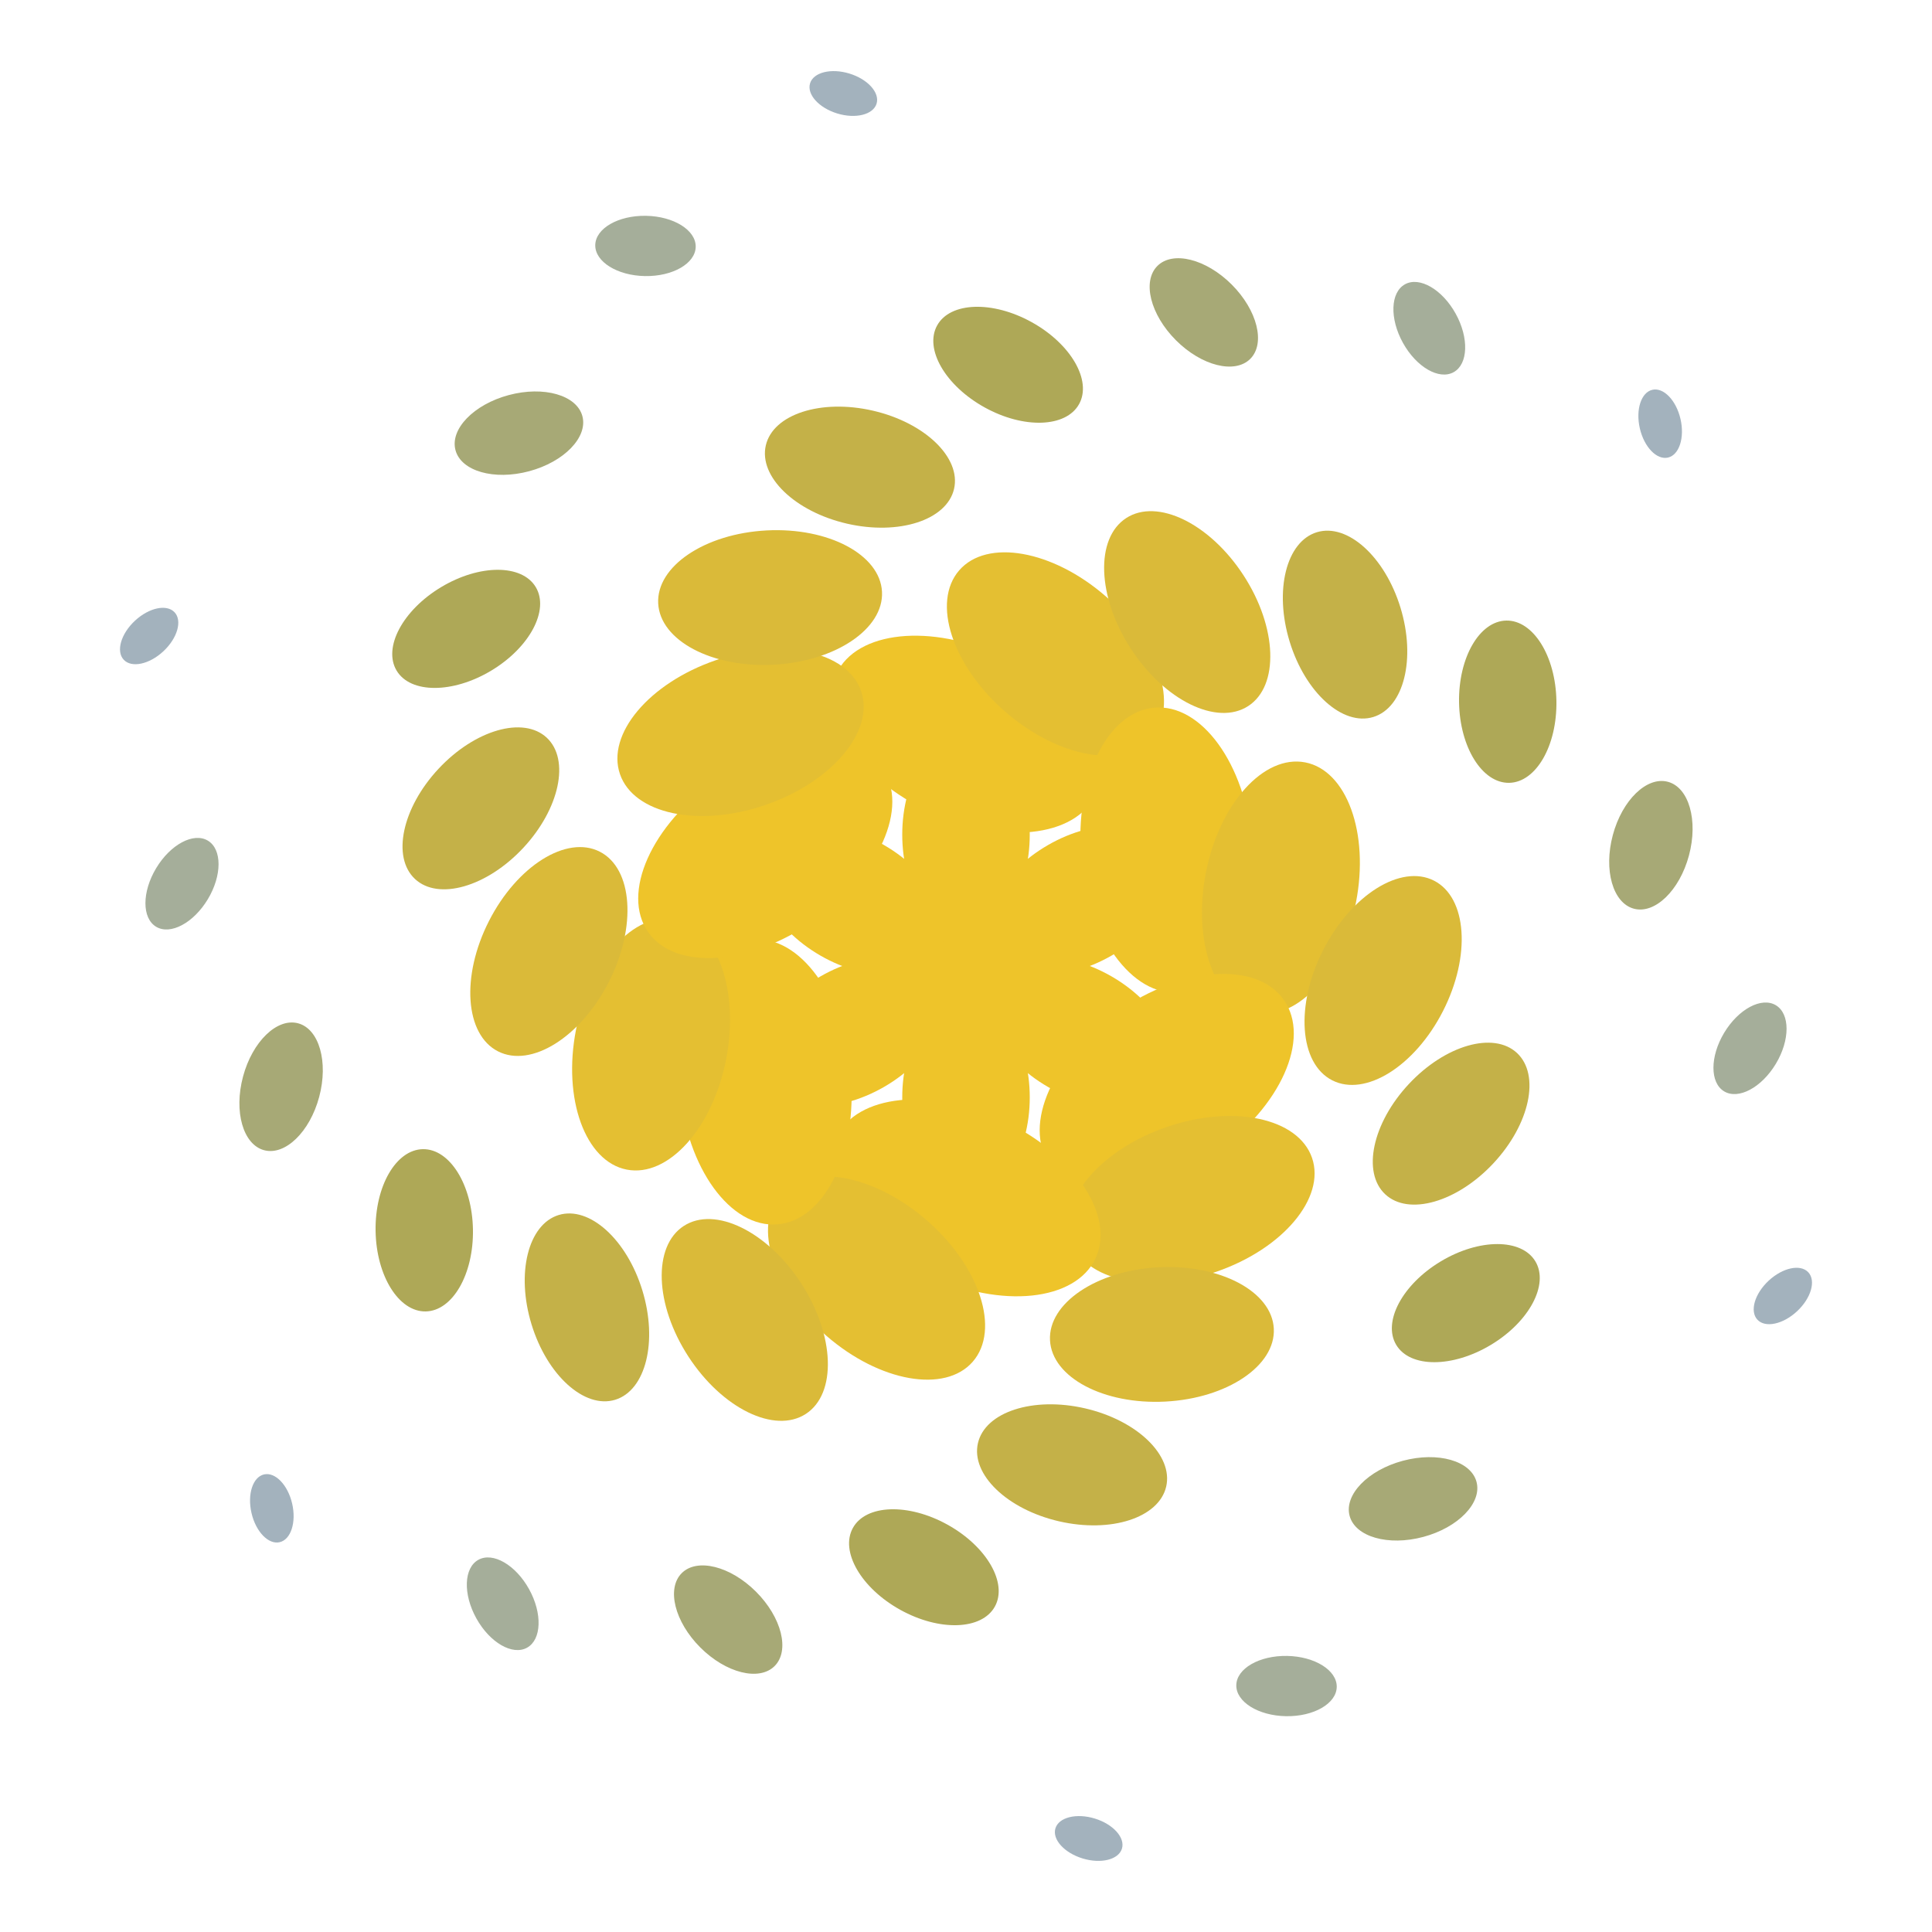
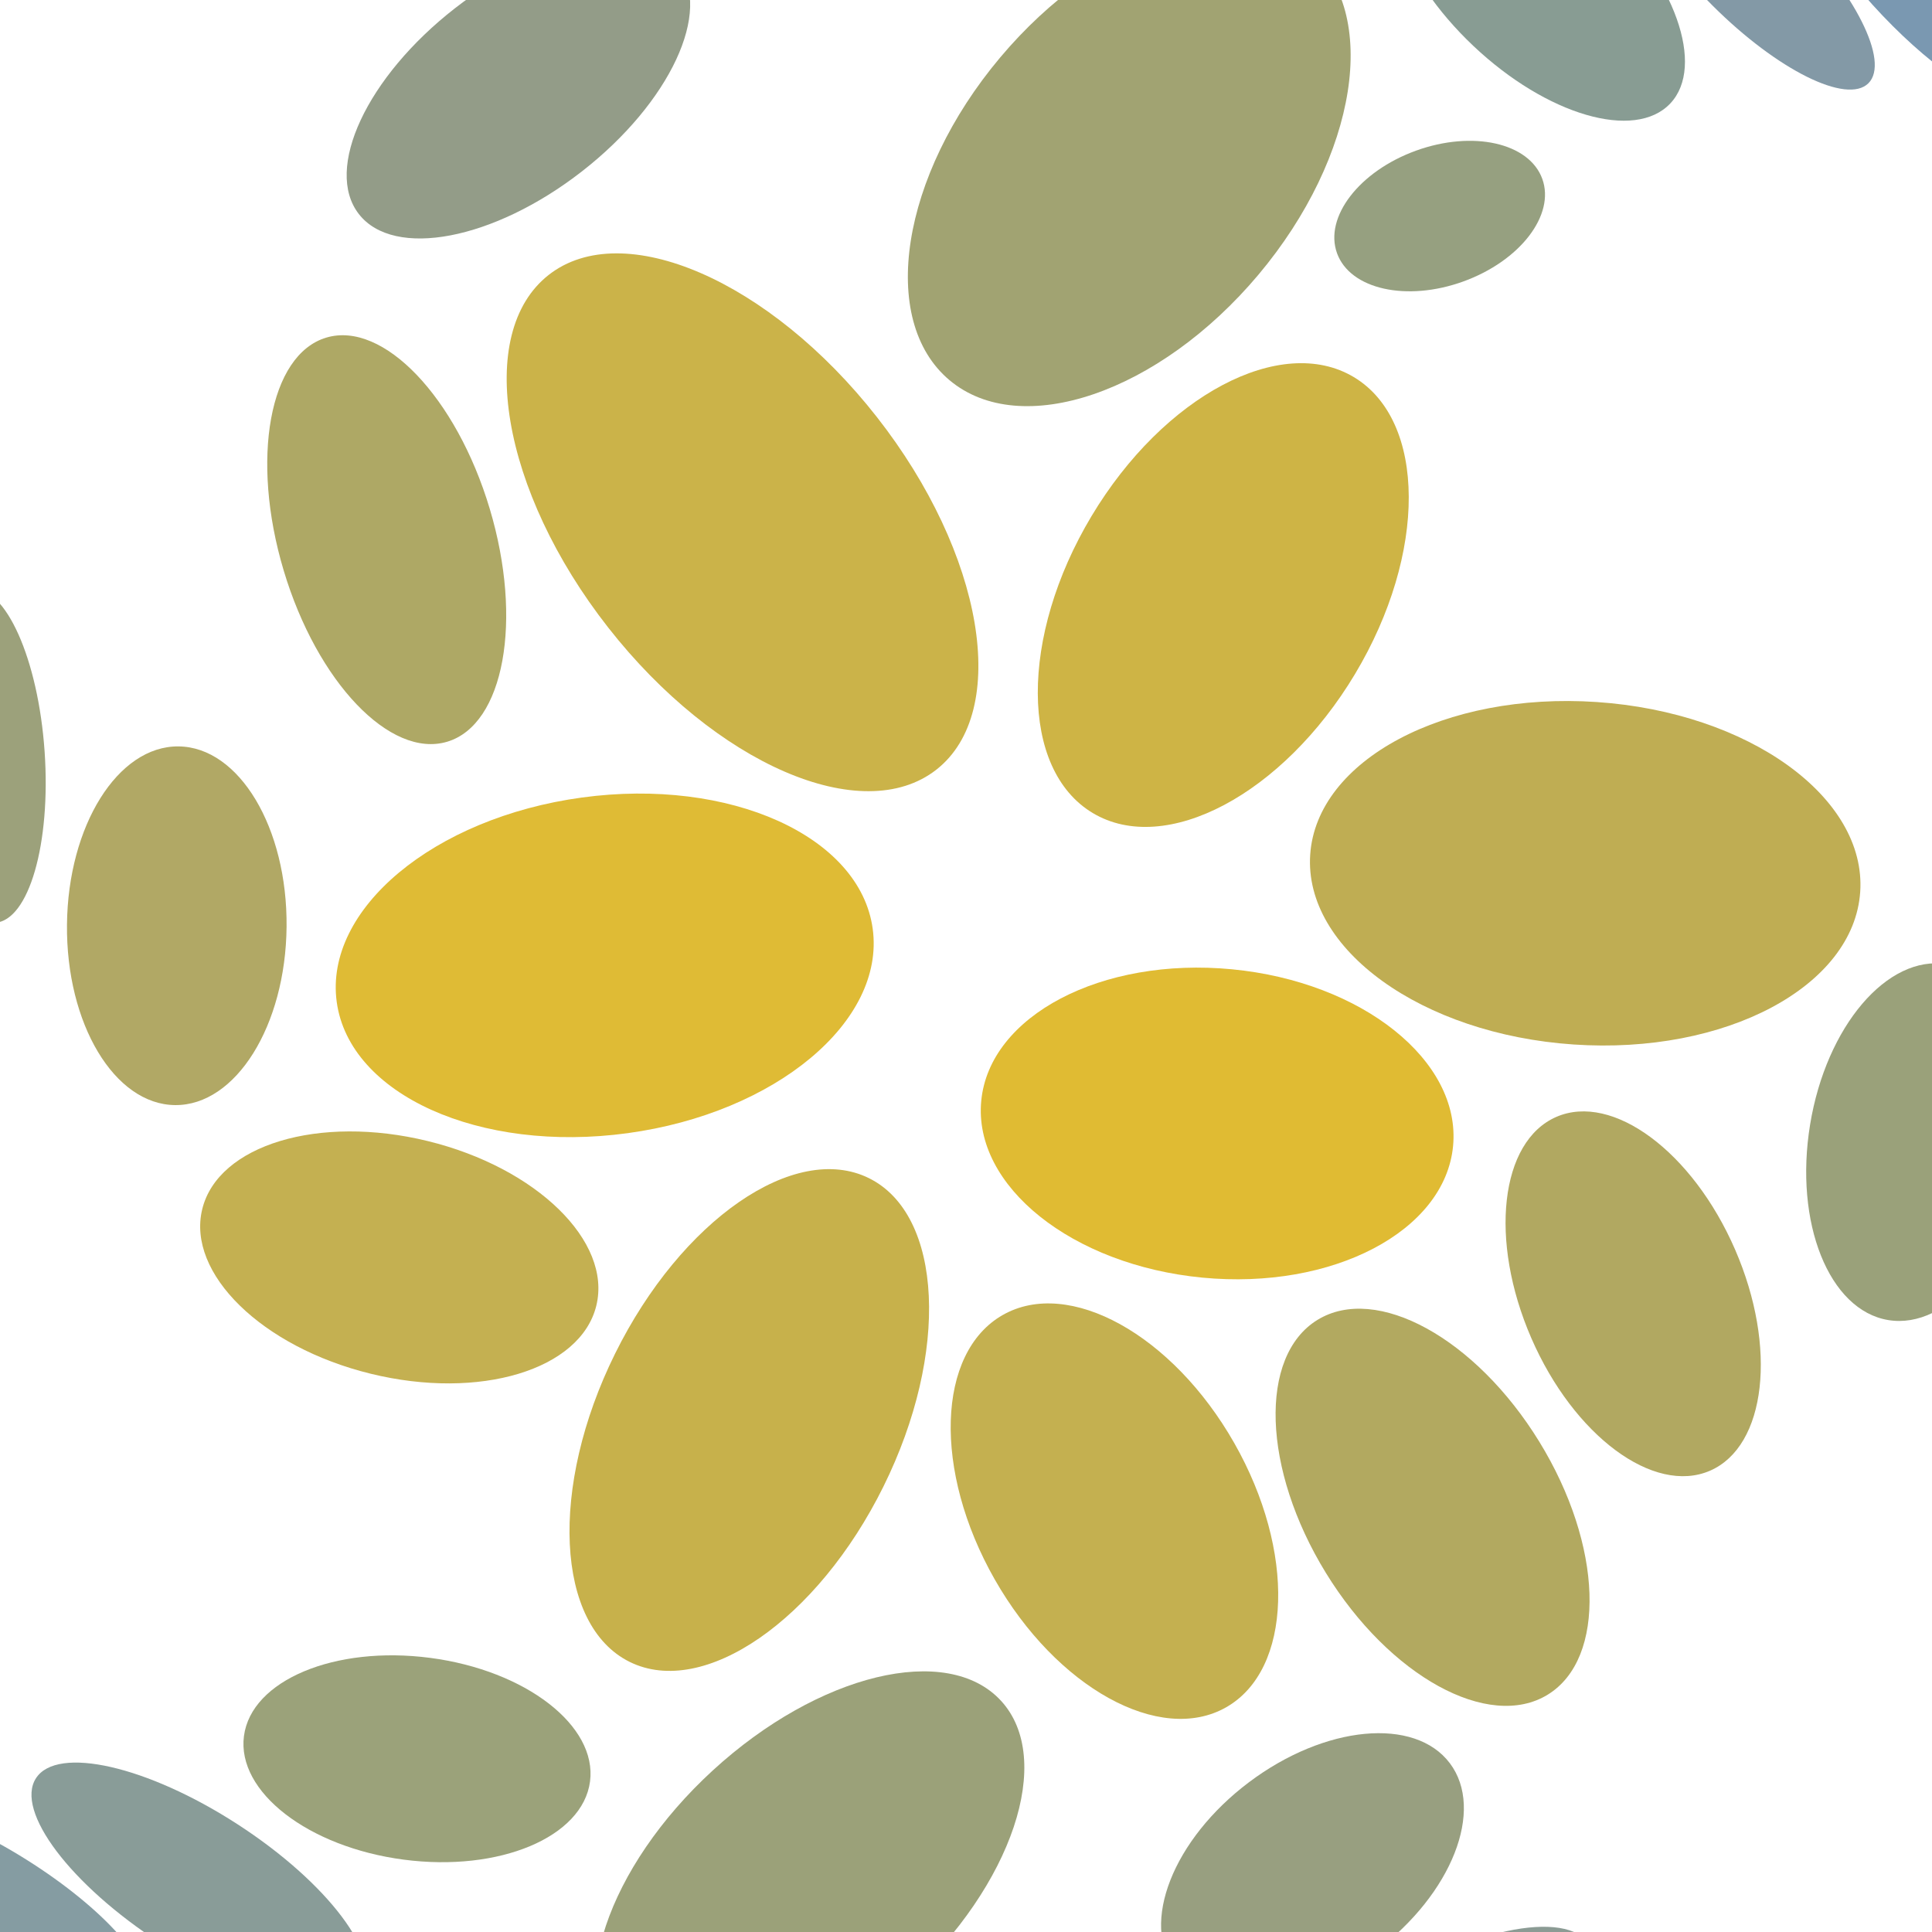
- <svg xmlns="http://www.w3.org/2000/svg" viewBox="0 0 100 100" width="64" height="64">
-   <ellipse cx="50" cy="50" rx="4.2" ry="4.2" fill="#EEC42A" />
-   <ellipse cx="50" cy="43.2" rx="5.2" ry="3.3" fill="#EEC42A" transform="rotate(-90 50 43.2)" />
-   <ellipse cx="55.89" cy="46.6" rx="5.2" ry="3.3" fill="#EEC42A" transform="rotate(-30 55.89 46.6)" />
-   <ellipse cx="55.89" cy="53.4" rx="5.2" ry="3.3" fill="#EEC42A" transform="rotate(30 55.89 53.4)" />
-   <ellipse cx="50" cy="56.8" rx="5.2" ry="3.3" fill="#EEC42A" transform="rotate(90 50 56.8)" />
-   <ellipse cx="44.11" cy="53.4" rx="5.2" ry="3.3" fill="#EEC42A" transform="rotate(150 44.11 53.4)" />
-   <ellipse cx="44.11" cy="46.6" rx="5.2" ry="3.3" fill="#EEC42A" transform="rotate(210 44.11 46.6)" />
-   <ellipse cx="50" cy="38" rx="7.4" ry="4.44" fill="#EEC42A" transform="rotate(25 50 38)" />
-   <ellipse cx="54.63" cy="33.85" rx="6.6" ry="3.96" fill="#E4BF32" transform="rotate(41 54.63 33.85)" />
-   <ellipse cx="61.45" cy="31.68" rx="5.8" ry="3.48" fill="#DABA39" transform="rotate(57 61.45 31.68)" />
-   <ellipse cx="69.62" cy="32.33" rx="5" ry="3" fill="#C4B148" transform="rotate(73 69.62 32.33)" />
-   <ellipse cx="78.04" cy="36.32" rx="4.2" ry="2.52" fill="#AEA857" transform="rotate(89 78.04 36.32)" />
-   <ellipse cx="85.45" cy="43.75" rx="3.4" ry="2.04" fill="#A7A976" transform="rotate(105 85.45 43.75)" />
-   <ellipse cx="90.58" cy="54.26" rx="2.6" ry="1.56" fill="#A5AE9A" transform="rotate(121 90.58 54.26)" />
-   <ellipse cx="92.28" cy="67.08" rx="1.8" ry="1.08" fill="#A3B2BD" transform="rotate(137 92.28 67.08)" />
-   <ellipse cx="60.39" cy="44" rx="7.4" ry="4.44" fill="#EEC42A" transform="rotate(85 60.39 44)" />
-   <ellipse cx="66.3" cy="45.94" rx="6.6" ry="3.96" fill="#E4BF32" transform="rotate(101 66.3 45.94)" />
-   <ellipse cx="71.59" cy="50.75" rx="5.8" ry="3.48" fill="#DABA39" transform="rotate(117 71.59 50.75)" />
-   <ellipse cx="75.11" cy="58.16" rx="5" ry="3" fill="#C4B148" transform="rotate(133 75.11 58.16)" />
-   <ellipse cx="75.87" cy="67.45" rx="4.2" ry="2.52" fill="#AEA857" transform="rotate(149 75.87 67.45)" />
-   <ellipse cx="73.14" cy="77.58" rx="3.4" ry="2.04" fill="#A7A976" transform="rotate(165 73.14 77.58)" />
-   <ellipse cx="66.59" cy="87.27" rx="2.6" ry="1.56" fill="#A5AE9A" transform="rotate(181 66.59 87.27)" />
-   <ellipse cx="56.35" cy="95.16" rx="1.8" ry="1.08" fill="#A3B2BD" transform="rotate(197 56.35 95.16)" />
-   <ellipse cx="60.39" cy="56" rx="7.4" ry="4.44" fill="#EEC42A" transform="rotate(145 60.39 56)" />
-   <ellipse cx="61.67" cy="62.08" rx="6.6" ry="3.96" fill="#E4BF32" transform="rotate(161 61.67 62.08)" />
-   <ellipse cx="60.14" cy="69.07" rx="5.8" ry="3.48" fill="#DABA39" transform="rotate(177 60.14 69.07)" />
-   <ellipse cx="55.49" cy="75.82" rx="5" ry="3" fill="#C4B148" transform="rotate(193 55.49 75.82)" />
-   <ellipse cx="47.82" cy="81.12" rx="4.2" ry="2.52" fill="#AEA857" transform="rotate(209 47.82 81.12)" />
-   <ellipse cx="37.69" cy="83.83" rx="3.4" ry="2.04" fill="#A7A976" transform="rotate(225 37.69 83.83)" />
-   <ellipse cx="26.02" cy="83.01" rx="2.6" ry="1.56" fill="#A5AE9A" transform="rotate(241 26.02 83.01)" />
-   <ellipse cx="14.07" cy="78.07" rx="1.8" ry="1.08" fill="#A3B2BD" transform="rotate(257 14.07 78.07)" />
-   <ellipse cx="50" cy="62" rx="7.4" ry="4.44" fill="#EEC42A" transform="rotate(205 50 62)" />
-   <ellipse cx="45.37" cy="66.15" rx="6.6" ry="3.96" fill="#E4BF32" transform="rotate(221 45.37 66.15)" />
-   <ellipse cx="38.55" cy="68.32" rx="5.8" ry="3.48" fill="#DABA39" transform="rotate(237 38.55 68.32)" />
-   <ellipse cx="30.38" cy="67.67" rx="5" ry="3" fill="#C4B148" transform="rotate(253 30.38 67.67)" />
-   <ellipse cx="21.96" cy="63.68" rx="4.2" ry="2.52" fill="#AEA857" transform="rotate(269 21.96 63.68)" />
-   <ellipse cx="14.55" cy="56.25" rx="3.4" ry="2.04" fill="#A7A976" transform="rotate(285 14.55 56.25)" />
-   <ellipse cx="9.42" cy="45.74" rx="2.6" ry="1.56" fill="#A5AE9A" transform="rotate(301 9.42 45.74)" />
-   <ellipse cx="7.72" cy="32.92" rx="1.8" ry="1.08" fill="#A3B2BD" transform="rotate(317 7.72 32.92)" />
-   <ellipse cx="39.61" cy="56" rx="7.4" ry="4.44" fill="#EEC42A" transform="rotate(265 39.61 56)" />
-   <ellipse cx="33.7" cy="54.06" rx="6.6" ry="3.96" fill="#E4BF32" transform="rotate(281 33.7 54.06)" />
-   <ellipse cx="28.41" cy="49.25" rx="5.8" ry="3.48" fill="#DABA39" transform="rotate(297 28.41 49.25)" />
-   <ellipse cx="24.89" cy="41.84" rx="5" ry="3" fill="#C4B148" transform="rotate(313 24.89 41.84)" />
-   <ellipse cx="24.13" cy="32.55" rx="4.2" ry="2.52" fill="#AEA857" transform="rotate(329 24.13 32.55)" />
-   <ellipse cx="26.86" cy="22.42" rx="3.4" ry="2.04" fill="#A7A976" transform="rotate(345 26.86 22.42)" />
-   <ellipse cx="33.41" cy="12.73" rx="2.6" ry="1.56" fill="#A5AE9A" transform="rotate(361 33.41 12.73)" />
-   <ellipse cx="43.65" cy="4.84" rx="1.8" ry="1.08" fill="#A3B2BD" transform="rotate(377 43.65 4.84)" />
-   <ellipse cx="39.61" cy="44" rx="7.4" ry="4.44" fill="#EEC42A" transform="rotate(325 39.61 44)" />
-   <ellipse cx="38.33" cy="37.92" rx="6.6" ry="3.96" fill="#E4BF32" transform="rotate(341 38.33 37.92)" />
-   <ellipse cx="39.86" cy="30.93" rx="5.8" ry="3.48" fill="#DABA39" transform="rotate(357 39.86 30.93)" />
-   <ellipse cx="44.51" cy="24.18" rx="5" ry="3" fill="#C4B148" transform="rotate(373 44.51 24.18)" />
-   <ellipse cx="52.18" cy="18.88" rx="4.2" ry="2.52" fill="#AEA857" transform="rotate(389 52.18 18.88)" />
-   <ellipse cx="62.31" cy="16.17" rx="3.4" ry="2.04" fill="#A7A976" transform="rotate(405 62.31 16.17)" />
-   <ellipse cx="73.98" cy="16.99" rx="2.6" ry="1.56" fill="#A5AE9A" transform="rotate(421 73.98 16.99)" />
-   <ellipse cx="85.93" cy="21.93" rx="1.8" ry="1.08" fill="#A3B2BD" transform="rotate(437 85.93 21.93)" />
+ <svg xmlns="http://www.w3.org/2000/svg" viewBox="20 20 60 60" width="64" height="64">
+   <ellipse cx="57.8" cy="54.89" rx="7.36" ry="4.81" fill="#E0BB33" transform="rotate(5.48 57.8 54.89)" />
+   <ellipse cx="38.78" cy="49.98" rx="8.4" ry="5.26" fill="#DFBB35" transform="rotate(-7.77 38.78 49.98)" />
+   <ellipse cx="57.99" cy="38.48" rx="7.89" ry="4.77" fill="#CEB445" transform="rotate(-59.08 57.99 38.48)" />
+   <ellipse cx="43.06" cy="36.22" rx="9.76" ry="5.3" fill="#CBB349" transform="rotate(51.92 43.06 36.22)" />
+   <ellipse cx="43.27" cy="64.1" rx="8.38" ry="4.65" fill="#C7B14B" transform="rotate(-63.68 43.27 64.1)" />
+   <ellipse cx="54.61" cy="66.93" rx="7.01" ry="4.28" fill="#C4B050" transform="rotate(60.34 54.61 66.93)" />
+   <ellipse cx="69.23" cy="47.12" rx="8.56" ry="5.33" fill="#BFAD53" transform="rotate(3.88 69.23 47.12)" />
+   <ellipse cx="32.4" cy="59.05" rx="6.3" ry="3.72" fill="#C4B051" transform="rotate(13.76 32.4 59.05)" />
+   <ellipse cx="32.01" cy="36.76" rx="6.55" ry="3.34" fill="#AEA865" transform="rotate(73.34 32.01 36.76)" />
+   <ellipse cx="64.49" cy="66.81" rx="6.83" ry="3.89" fill="#B2A960" transform="rotate(58.43 64.49 66.81)" />
+   <ellipse cx="70.72" cy="60.18" rx="5.99" ry="3.45" fill="#B1A861" transform="rotate(66.52 70.72 60.18)" />
+   <ellipse cx="25.49" cy="48.75" rx="5.57" ry="3.41" fill="#B1A865" transform="rotate(-89.45 25.49 48.75)" />
+   <ellipse cx="55.07" cy="25.16" rx="8.68" ry="5.24" fill="#A1A372" transform="rotate(-49.97 55.07 25.16)" />
+   <ellipse cx="64.71" cy="26.71" rx="3.39" ry="2.16" fill="#96A080" transform="rotate(-19.92 64.71 26.71)" />
+   <ellipse cx="45.15" cy="78.27" rx="8.06" ry="4.46" fill="#9BA179" transform="rotate(-42.54 45.15 78.27)" />
+   <ellipse cx="32.95" cy="74.62" rx="5.42" ry="3.16" fill="#9BA27A" transform="rotate(7.48 32.95 74.62)" />
+   <ellipse cx="36.1" cy="22.79" rx="6.28" ry="3.21" fill="#939C88" transform="rotate(-37.91 36.1 22.79)" />
+   <ellipse cx="79.55" cy="55.47" rx="5.6" ry="3.38" fill="#9AA17A" transform="rotate(-80.68 79.55 55.47)" />
+   <ellipse cx="60.76" cy="77.97" rx="5.34" ry="3.28" fill="#989F80" transform="rotate(-36.95 60.76 77.97)" />
+   <ellipse cx="19.49" cy="43.47" rx="5.2" ry="1.9" fill="#9CA17B" transform="rotate(86.04 19.49 43.47)" />
+   <ellipse cx="15.97" cy="38.38" rx="4.72" ry="1.37" fill="#8C9D90" transform="rotate(88.69 15.97 38.38)" />
+   <ellipse cx="67.75" cy="19.32" rx="5.67" ry="2.9" fill="#889C93" transform="rotate(43.38 67.75 19.32)" />
+   <ellipse cx="84.2" cy="62.18" rx="5.03" ry="1.99" fill="#909D89" transform="rotate(-81.57 84.2 62.18)" />
+   <ellipse cx="38.3" cy="14.69" rx="6.11" ry="2.03" fill="#88999D" transform="rotate(-27.78 38.3 14.69)" />
+   <ellipse cx="63.78" cy="84.03" rx="6.68" ry="2.52" fill="#8B9B94" transform="rotate(-32.78 63.78 84.03)" />
+   <ellipse cx="26.18" cy="78.5" rx="6.03" ry="2.2" fill="#899C98" transform="rotate(32.91 26.18 78.5)" />
+   <ellipse cx="13.7" cy="33.47" rx="4.56" ry="0.89" fill="#7E9BB1" transform="rotate(-88.71 13.7 33.47)" />
+   <ellipse cx="74.4" cy="18.97" rx="5.12" ry="1.71" fill="#8399A6" transform="rotate(44.9 74.4 18.97)" />
+   <ellipse cx="86.78" cy="67.84" rx="4.42" ry="1.41" fill="#869AA0" transform="rotate(-79.44 86.78 67.84)" />
+   <ellipse cx="41.41" cy="9.09" rx="5.39" ry="1.36" fill="#7E99AC" transform="rotate(-26.34 41.41 9.09)" />
+   <ellipse cx="79.27" cy="19.72" rx="4.43" ry="1.11" fill="#7A98B1" transform="rotate(46.41 79.27 19.72)" />
+   <ellipse cx="60.64" cy="90.76" rx="5.81" ry="1.53" fill="#819AA9" transform="rotate(-28.54 60.64 90.76)" />
+   <ellipse cx="20.03" cy="79.04" rx="5.16" ry="1.51" fill="#859CA2" transform="rotate(32.19 20.03 79.04)" />
+   <ellipse cx="12.05" cy="28.88" rx="3.84" ry="0.71" fill="#7598CC" transform="rotate(-88.16 12.05 28.88)" />
+   <ellipse cx="83.21" cy="20.93" rx="4" ry="0.77" fill="#789BC9" transform="rotate(47.09 83.21 20.93)" />
+   <ellipse cx="88.08" cy="72.48" rx="3.71" ry="0.8" fill="#789AC2" transform="rotate(-78.69 88.08 72.48)" />
+   <ellipse cx="45.03" cy="4.74" rx="4.94" ry="0.97" fill="#7A99C1" transform="rotate(-24.56 45.03 4.74)" />
+   <ellipse cx="86.45" cy="22.43" rx="3.19" ry="0.57" fill="#719ED9" transform="rotate(48.77 86.45 22.43)" />
+   <ellipse cx="15.31" cy="78.83" rx="4.52" ry="0.83" fill="#7B9ABF" transform="rotate(35.41 15.31 78.83)" />
+   <ellipse cx="57.25" cy="95.48" rx="4.99" ry="1.01" fill="#779ACD" transform="rotate(-25.87 57.25 95.48)" />
+   <ellipse cx="88.64" cy="76.44" rx="2.71" ry="0.58" fill="#759AD8" transform="rotate(-79.19 88.64 76.44)" />
+   <ellipse cx="11.84" cy="78.26" rx="2.91" ry="0.65" fill="#7299D2" transform="rotate(41.14 11.84 78.26)" />
+   <ellipse cx="49.15" cy="0.79" rx="4.03" ry="0.79" fill="#739CD7" transform="rotate(-22.69 49.15 0.79)" />
+   <ellipse cx="53.69" cy="99.23" rx="4.05" ry="0.77" fill="#749AD9" transform="rotate(-23.61 53.69 99.23)" />
</svg>
